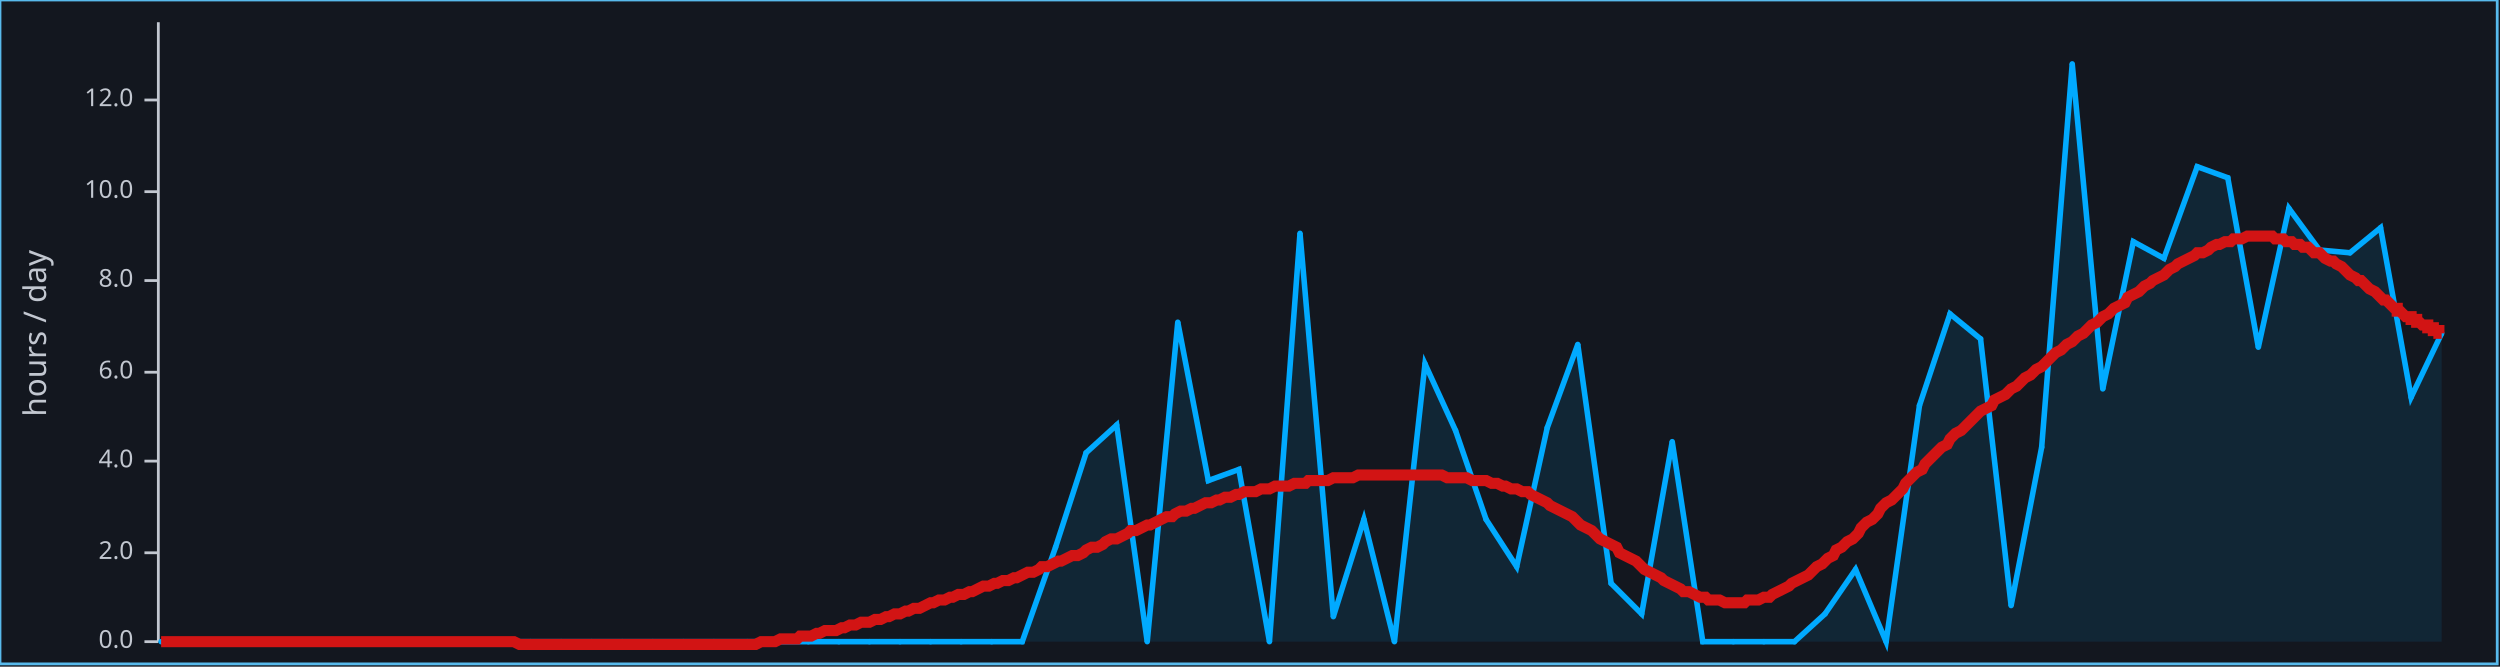
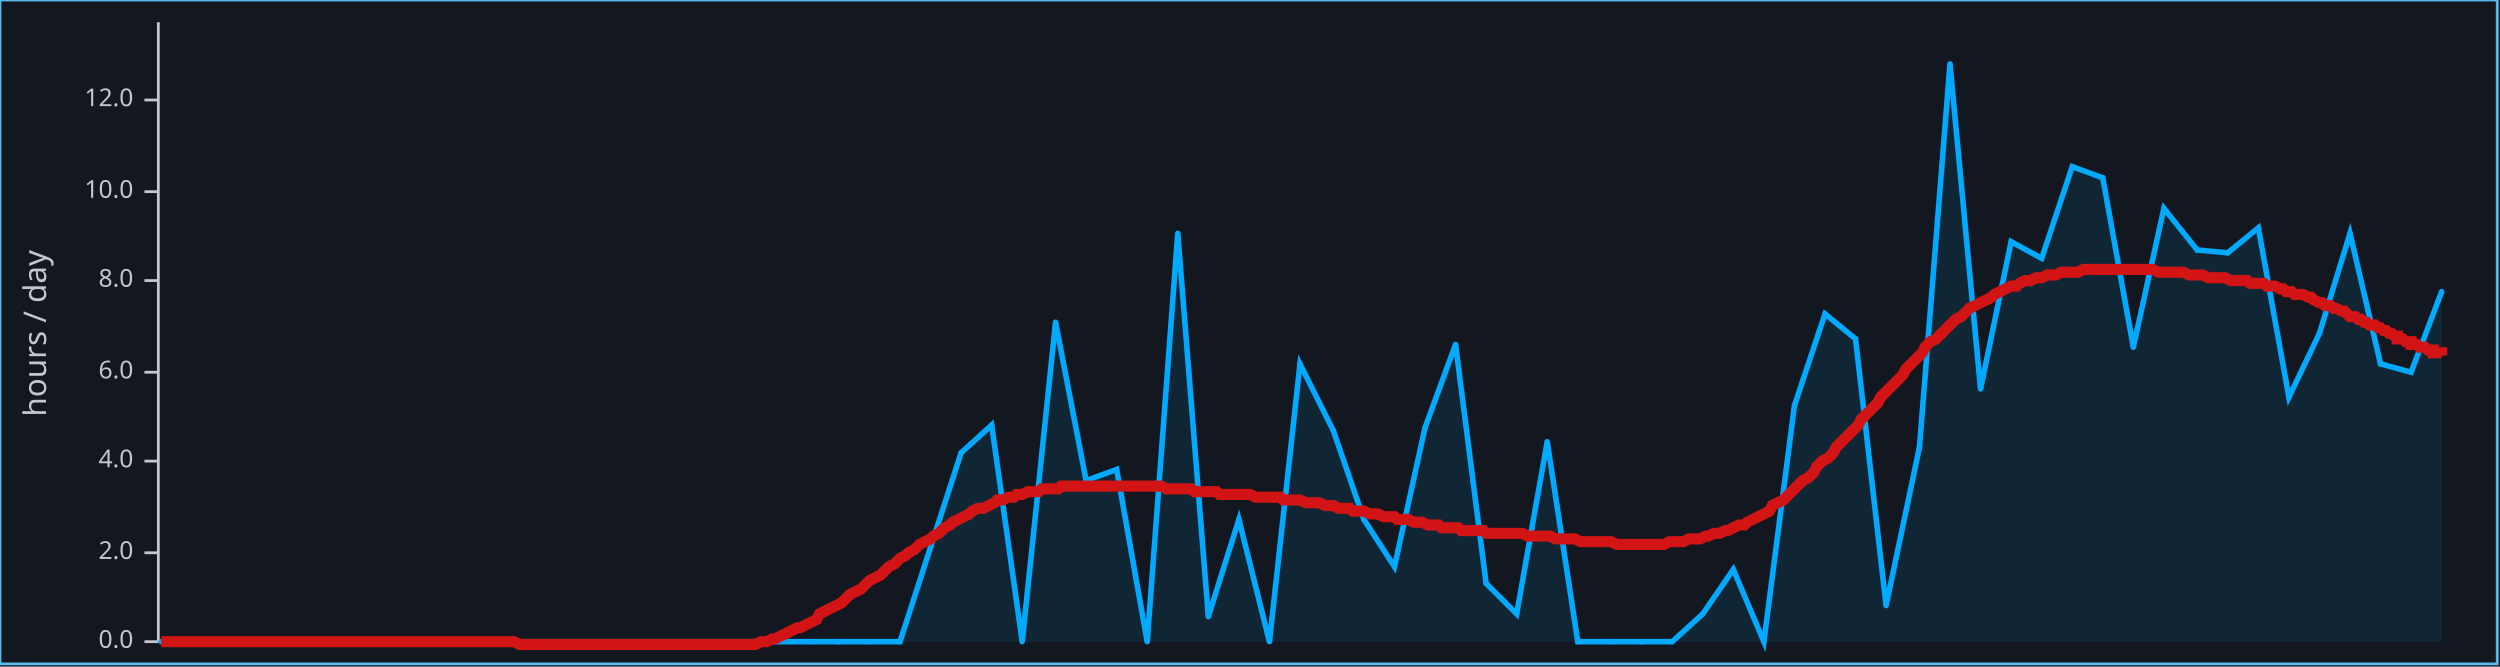
<svg xmlns="http://www.w3.org/2000/svg" width="900" height="240" viewBox="0 0 900 240">
  <rect x="0" y="0" width="900" height="240" opacity="1" fill="#13171F" stroke="none" />
  <rect x="0" y="0" width="899" height="239" opacity="1" fill="none" stroke="#58BAEC" />
  <text x="8" y="120" dy="0.76em" text-anchor="middle" font-family="sans-serif" font-size="11.29" opacity="1" fill="#C2C7D0" transform="rotate(270, 8, 120)">
hours / day
</text>
  <polyline fill="none" opacity="1" stroke="#C2C7D0" stroke-width="1" points="57,8 57,231 " />
  <text x="48" y="231" dy="0.5ex" text-anchor="end" font-family="sans-serif" font-size="8.871" opacity="1" fill="#C2C7D0">
0.0
</text>
  <polyline fill="none" opacity="1" stroke="#C2C7D0" stroke-width="1" points="52,231 57,231 " />
  <text x="48" y="199" dy="0.5ex" text-anchor="end" font-family="sans-serif" font-size="8.871" opacity="1" fill="#C2C7D0">
2.0
</text>
  <polyline fill="none" opacity="1" stroke="#C2C7D0" stroke-width="1" points="52,199 57,199 " />
  <text x="48" y="166" dy="0.5ex" text-anchor="end" font-family="sans-serif" font-size="8.871" opacity="1" fill="#C2C7D0">
4.0
</text>
  <polyline fill="none" opacity="1" stroke="#C2C7D0" stroke-width="1" points="52,166 57,166 " />
  <text x="48" y="134" dy="0.5ex" text-anchor="end" font-family="sans-serif" font-size="8.871" opacity="1" fill="#C2C7D0">
6.0
</text>
  <polyline fill="none" opacity="1" stroke="#C2C7D0" stroke-width="1" points="52,134 57,134 " />
  <text x="48" y="101" dy="0.5ex" text-anchor="end" font-family="sans-serif" font-size="8.871" opacity="1" fill="#C2C7D0">
8.0
</text>
  <polyline fill="none" opacity="1" stroke="#C2C7D0" stroke-width="1" points="52,101 57,101 " />
  <text x="48" y="69" dy="0.5ex" text-anchor="end" font-family="sans-serif" font-size="8.871" opacity="1" fill="#C2C7D0">
10.0
</text>
  <polyline fill="none" opacity="1" stroke="#C2C7D0" stroke-width="1" points="52,69 57,69 " />
  <text x="48" y="36" dy="0.5ex" text-anchor="end" font-family="sans-serif" font-size="8.871" opacity="1" fill="#C2C7D0">
12.0
</text>
  <polyline fill="none" opacity="1" stroke="#C2C7D0" stroke-width="1" points="52,36 57,36 " />
-   <polygon opacity="0.1" fill="#01AAFF" points="58,231 69,231 80,231 91,231 102,231 113,231 124,231 135,231 146,231 157,231 169,231 180,231 191,231 202,231 213,231 224,231 235,231 246,231 257,231 269,231 280,231 291,231 302,231 313,231 324,231 335,231 346,231 357,231 368,231 380,197 391,163 402,153 413,231 424,116 435,173 446,169 457,231 468,84 480,222 491,187 502,231 513,131 524,155 535,187 546,204 557,154 568,124 580,210 591,221 602,159 613,231 624,231 635,231 646,231 657,221 668,205 679,231 691,146 702,113 713,122 724,218 735,161 746,23 757,140 768,87 779,93 791,60 802,64 813,125 824,75 835,90 846,91 857,82 868,143 879,120 879,231 58,231 " />
-   <polyline fill="none" opacity="1" stroke="#01AAFF" stroke-width="2" points="58,231 69,231 80,231 91,231 102,231 113,231 124,231 135,231 146,231 157,231 169,231 180,231 191,231 202,231 213,231 224,231 235,231 246,231 257,231 269,231 280,231 291,231 302,231 313,231 324,231 335,231 346,231 357,231 368,231 380,197 391,163 402,153 413,231 424,116 435,173 446,169 457,231 468,84 480,222 491,187 502,231 513,131 524,155 535,187 546,204 557,154 568,124 580,210 591,221 602,159 613,231 624,231 635,231 646,231 657,221 668,205 679,231 691,146 702,113 713,122 724,218 735,161 746,23 757,140 768,87 779,93 791,60 802,64 813,125 824,75 835,90 846,91 857,82 868,143 879,120 " />
+   <polygon opacity="0.1" fill="#01AAFF" points="58,231 69,231 80,231 91,231 102,231 113,231 124,231 135,231 146,231 157,231 169,231 180,231 191,231 202,231 213,231 224,231 235,231 246,231 257,231 269,231 280,231 291,231 302,231 313,231 324,231 335,197 346,163 357,153 368,231 380,116 391,173 402,169 413,231 424,84 435,222 446,187 457,231 468,131 480,155 491,187 502,204 513,154 524,124 535,210 546,221 557,159 568,231 580,231 591,231 602,231 613,221 624,205 635,231 646,146 657,113 668,122 679,218 691,161 702,23 713,140 724,87 735,93 746,60 757,64 768,125 779,75 791,90 802,91 813,82 824,143 835,120 846,84 857,131 868,134 879,105 879,231 58,231 " />
+   <polyline fill="none" opacity="1" stroke="#01AAFF" stroke-width="2" points="58,231 69,231 80,231 91,231 102,231 113,231 124,231 135,231 146,231 157,231 169,231 180,231 191,231 202,231 213,231 224,231 235,231 246,231 257,231 269,231 280,231 291,231 302,231 313,231 324,231 335,197 346,163 357,153 368,231 380,116 391,173 402,169 413,231 424,84 435,222 446,187 457,231 468,131 480,155 491,187 502,204 513,154 524,124 535,210 546,221 557,159 568,231 580,231 591,231 602,231 613,221 624,205 635,231 646,146 657,113 668,122 679,218 691,161 702,23 713,140 724,87 735,93 746,60 757,64 768,125 779,75 791,90 802,91 813,82 824,143 835,120 846,84 857,131 868,134 879,105 " />
  <circle cx="58" cy="231" r="1" opacity="1" fill="#01AAFF" stroke="none" stroke-width="1" />
  <circle cx="69" cy="231" r="1" opacity="1" fill="#01AAFF" stroke="none" stroke-width="1" />
  <circle cx="80" cy="231" r="1" opacity="1" fill="#01AAFF" stroke="none" stroke-width="1" />
  <circle cx="91" cy="231" r="1" opacity="1" fill="#01AAFF" stroke="none" stroke-width="1" />
  <circle cx="102" cy="231" r="1" opacity="1" fill="#01AAFF" stroke="none" stroke-width="1" />
  <circle cx="113" cy="231" r="1" opacity="1" fill="#01AAFF" stroke="none" stroke-width="1" />
  <circle cx="124" cy="231" r="1" opacity="1" fill="#01AAFF" stroke="none" stroke-width="1" />
  <circle cx="135" cy="231" r="1" opacity="1" fill="#01AAFF" stroke="none" stroke-width="1" />
  <circle cx="146" cy="231" r="1" opacity="1" fill="#01AAFF" stroke="none" stroke-width="1" />
  <circle cx="157" cy="231" r="1" opacity="1" fill="#01AAFF" stroke="none" stroke-width="1" />
  <circle cx="169" cy="231" r="1" opacity="1" fill="#01AAFF" stroke="none" stroke-width="1" />
  <circle cx="180" cy="231" r="1" opacity="1" fill="#01AAFF" stroke="none" stroke-width="1" />
  <circle cx="191" cy="231" r="1" opacity="1" fill="#01AAFF" stroke="none" stroke-width="1" />
  <circle cx="202" cy="231" r="1" opacity="1" fill="#01AAFF" stroke="none" stroke-width="1" />
  <circle cx="213" cy="231" r="1" opacity="1" fill="#01AAFF" stroke="none" stroke-width="1" />
  <circle cx="224" cy="231" r="1" opacity="1" fill="#01AAFF" stroke="none" stroke-width="1" />
  <circle cx="235" cy="231" r="1" opacity="1" fill="#01AAFF" stroke="none" stroke-width="1" />
  <circle cx="246" cy="231" r="1" opacity="1" fill="#01AAFF" stroke="none" stroke-width="1" />
  <circle cx="257" cy="231" r="1" opacity="1" fill="#01AAFF" stroke="none" stroke-width="1" />
  <circle cx="269" cy="231" r="1" opacity="1" fill="#01AAFF" stroke="none" stroke-width="1" />
  <circle cx="280" cy="231" r="1" opacity="1" fill="#01AAFF" stroke="none" stroke-width="1" />
  <circle cx="291" cy="231" r="1" opacity="1" fill="#01AAFF" stroke="none" stroke-width="1" />
  <circle cx="302" cy="231" r="1" opacity="1" fill="#01AAFF" stroke="none" stroke-width="1" />
  <circle cx="313" cy="231" r="1" opacity="1" fill="#01AAFF" stroke="none" stroke-width="1" />
  <circle cx="324" cy="231" r="1" opacity="1" fill="#01AAFF" stroke="none" stroke-width="1" />
-   <circle cx="335" cy="231" r="1" opacity="1" fill="#01AAFF" stroke="none" stroke-width="1" />
-   <circle cx="346" cy="231" r="1" opacity="1" fill="#01AAFF" stroke="none" stroke-width="1" />
-   <circle cx="357" cy="231" r="1" opacity="1" fill="#01AAFF" stroke="none" stroke-width="1" />
+   <circle cx="335" cy="197" r="1" opacity="1" fill="#01AAFF" stroke="none" stroke-width="1" />
+   <circle cx="346" cy="163" r="1" opacity="1" fill="#01AAFF" stroke="none" stroke-width="1" />
+   <circle cx="357" cy="153" r="1" opacity="1" fill="#01AAFF" stroke="none" stroke-width="1" />
  <circle cx="368" cy="231" r="1" opacity="1" fill="#01AAFF" stroke="none" stroke-width="1" />
-   <circle cx="380" cy="197" r="1" opacity="1" fill="#01AAFF" stroke="none" stroke-width="1" />
-   <circle cx="391" cy="163" r="1" opacity="1" fill="#01AAFF" stroke="none" stroke-width="1" />
-   <circle cx="402" cy="153" r="1" opacity="1" fill="#01AAFF" stroke="none" stroke-width="1" />
+   <circle cx="380" cy="116" r="1" opacity="1" fill="#01AAFF" stroke="none" stroke-width="1" />
+   <circle cx="391" cy="173" r="1" opacity="1" fill="#01AAFF" stroke="none" stroke-width="1" />
+   <circle cx="402" cy="169" r="1" opacity="1" fill="#01AAFF" stroke="none" stroke-width="1" />
  <circle cx="413" cy="231" r="1" opacity="1" fill="#01AAFF" stroke="none" stroke-width="1" />
-   <circle cx="424" cy="116" r="1" opacity="1" fill="#01AAFF" stroke="none" stroke-width="1" />
-   <circle cx="435" cy="173" r="1" opacity="1" fill="#01AAFF" stroke="none" stroke-width="1" />
-   <circle cx="446" cy="169" r="1" opacity="1" fill="#01AAFF" stroke="none" stroke-width="1" />
+   <circle cx="424" cy="84" r="1" opacity="1" fill="#01AAFF" stroke="none" stroke-width="1" />
+   <circle cx="435" cy="222" r="1" opacity="1" fill="#01AAFF" stroke="none" stroke-width="1" />
+   <circle cx="446" cy="187" r="1" opacity="1" fill="#01AAFF" stroke="none" stroke-width="1" />
  <circle cx="457" cy="231" r="1" opacity="1" fill="#01AAFF" stroke="none" stroke-width="1" />
-   <circle cx="468" cy="84" r="1" opacity="1" fill="#01AAFF" stroke="none" stroke-width="1" />
-   <circle cx="480" cy="222" r="1" opacity="1" fill="#01AAFF" stroke="none" stroke-width="1" />
+   <circle cx="468" cy="131" r="1" opacity="1" fill="#01AAFF" stroke="none" stroke-width="1" />
+   <circle cx="480" cy="155" r="1" opacity="1" fill="#01AAFF" stroke="none" stroke-width="1" />
  <circle cx="491" cy="187" r="1" opacity="1" fill="#01AAFF" stroke="none" stroke-width="1" />
-   <circle cx="502" cy="231" r="1" opacity="1" fill="#01AAFF" stroke="none" stroke-width="1" />
-   <circle cx="513" cy="131" r="1" opacity="1" fill="#01AAFF" stroke="none" stroke-width="1" />
-   <circle cx="524" cy="155" r="1" opacity="1" fill="#01AAFF" stroke="none" stroke-width="1" />
-   <circle cx="535" cy="187" r="1" opacity="1" fill="#01AAFF" stroke="none" stroke-width="1" />
-   <circle cx="546" cy="204" r="1" opacity="1" fill="#01AAFF" stroke="none" stroke-width="1" />
-   <circle cx="557" cy="154" r="1" opacity="1" fill="#01AAFF" stroke="none" stroke-width="1" />
-   <circle cx="568" cy="124" r="1" opacity="1" fill="#01AAFF" stroke="none" stroke-width="1" />
-   <circle cx="580" cy="210" r="1" opacity="1" fill="#01AAFF" stroke="none" stroke-width="1" />
-   <circle cx="591" cy="221" r="1" opacity="1" fill="#01AAFF" stroke="none" stroke-width="1" />
-   <circle cx="602" cy="159" r="1" opacity="1" fill="#01AAFF" stroke="none" stroke-width="1" />
-   <circle cx="613" cy="231" r="1" opacity="1" fill="#01AAFF" stroke="none" stroke-width="1" />
-   <circle cx="624" cy="231" r="1" opacity="1" fill="#01AAFF" stroke="none" stroke-width="1" />
+   <circle cx="502" cy="204" r="1" opacity="1" fill="#01AAFF" stroke="none" stroke-width="1" />
+   <circle cx="513" cy="154" r="1" opacity="1" fill="#01AAFF" stroke="none" stroke-width="1" />
+   <circle cx="524" cy="124" r="1" opacity="1" fill="#01AAFF" stroke="none" stroke-width="1" />
+   <circle cx="535" cy="210" r="1" opacity="1" fill="#01AAFF" stroke="none" stroke-width="1" />
+   <circle cx="546" cy="221" r="1" opacity="1" fill="#01AAFF" stroke="none" stroke-width="1" />
+   <circle cx="557" cy="159" r="1" opacity="1" fill="#01AAFF" stroke="none" stroke-width="1" />
+   <circle cx="568" cy="231" r="1" opacity="1" fill="#01AAFF" stroke="none" stroke-width="1" />
+   <circle cx="580" cy="231" r="1" opacity="1" fill="#01AAFF" stroke="none" stroke-width="1" />
+   <circle cx="591" cy="231" r="1" opacity="1" fill="#01AAFF" stroke="none" stroke-width="1" />
+   <circle cx="602" cy="231" r="1" opacity="1" fill="#01AAFF" stroke="none" stroke-width="1" />
+   <circle cx="613" cy="221" r="1" opacity="1" fill="#01AAFF" stroke="none" stroke-width="1" />
+   <circle cx="624" cy="205" r="1" opacity="1" fill="#01AAFF" stroke="none" stroke-width="1" />
  <circle cx="635" cy="231" r="1" opacity="1" fill="#01AAFF" stroke="none" stroke-width="1" />
-   <circle cx="646" cy="231" r="1" opacity="1" fill="#01AAFF" stroke="none" stroke-width="1" />
-   <circle cx="657" cy="221" r="1" opacity="1" fill="#01AAFF" stroke="none" stroke-width="1" />
-   <circle cx="668" cy="205" r="1" opacity="1" fill="#01AAFF" stroke="none" stroke-width="1" />
-   <circle cx="679" cy="231" r="1" opacity="1" fill="#01AAFF" stroke="none" stroke-width="1" />
-   <circle cx="691" cy="146" r="1" opacity="1" fill="#01AAFF" stroke="none" stroke-width="1" />
-   <circle cx="702" cy="113" r="1" opacity="1" fill="#01AAFF" stroke="none" stroke-width="1" />
-   <circle cx="713" cy="122" r="1" opacity="1" fill="#01AAFF" stroke="none" stroke-width="1" />
-   <circle cx="724" cy="218" r="1" opacity="1" fill="#01AAFF" stroke="none" stroke-width="1" />
-   <circle cx="735" cy="161" r="1" opacity="1" fill="#01AAFF" stroke="none" stroke-width="1" />
-   <circle cx="746" cy="23" r="1" opacity="1" fill="#01AAFF" stroke="none" stroke-width="1" />
-   <circle cx="757" cy="140" r="1" opacity="1" fill="#01AAFF" stroke="none" stroke-width="1" />
-   <circle cx="768" cy="87" r="1" opacity="1" fill="#01AAFF" stroke="none" stroke-width="1" />
-   <circle cx="779" cy="93" r="1" opacity="1" fill="#01AAFF" stroke="none" stroke-width="1" />
-   <circle cx="791" cy="60" r="1" opacity="1" fill="#01AAFF" stroke="none" stroke-width="1" />
-   <circle cx="802" cy="64" r="1" opacity="1" fill="#01AAFF" stroke="none" stroke-width="1" />
-   <circle cx="813" cy="125" r="1" opacity="1" fill="#01AAFF" stroke="none" stroke-width="1" />
-   <circle cx="824" cy="75" r="1" opacity="1" fill="#01AAFF" stroke="none" stroke-width="1" />
-   <circle cx="835" cy="90" r="1" opacity="1" fill="#01AAFF" stroke="none" stroke-width="1" />
-   <circle cx="846" cy="91" r="1" opacity="1" fill="#01AAFF" stroke="none" stroke-width="1" />
-   <circle cx="857" cy="82" r="1" opacity="1" fill="#01AAFF" stroke="none" stroke-width="1" />
-   <circle cx="868" cy="143" r="1" opacity="1" fill="#01AAFF" stroke="none" stroke-width="1" />
-   <circle cx="879" cy="120" r="1" opacity="1" fill="#01AAFF" stroke="none" stroke-width="1" />
-   <polyline fill="none" opacity="1" stroke="#D21414" stroke-width="4" points="58,231 58,231 58,231 59,231 59,231 60,231 60,231 61,231 61,231 61,231 62,231 63,231 63,231 64,231 64,231 65,231 65,231 66,231 67,231 67,231 68,231 69,231 69,231 70,231 71,231 71,231 72,231 73,231 74,231 75,231 75,231 76,231 77,231 78,231 79,231 80,231 81,231 82,231 83,231 84,231 85,231 86,231 87,231 88,231 89,231 90,231 91,231 93,231 94,231 95,231 96,231 98,231 99,231 100,231 102,231 103,231 105,231 106,231 108,231 109,231 111,231 113,231 114,231 116,231 118,231 119,231 121,231 123,231 125,231 126,231 128,231 130,231 132,231 134,231 136,231 138,231 140,231 141,231 143,231 145,231 147,231 149,231 151,231 153,231 155,231 157,231 159,231 161,231 163,231 165,231 167,231 169,231 170,231 172,231 174,231 176,231 178,231 180,231 182,231 183,231 185,231 187,232 189,232 191,232 192,232 194,232 196,232 198,232 199,232 201,232 203,232 205,232 207,232 208,232 210,232 212,232 214,232 215,232 217,232 219,232 221,232 223,232 224,232 226,232 228,232 230,232 231,232 233,232 235,232 237,232 239,232 240,232 242,232 244,232 246,232 247,232 249,232 251,232 253,232 255,232 256,232 258,232 260,232 262,232 263,232 265,232 267,232 269,232 271,232 272,232 274,231 276,231 278,231 279,231 281,230 283,230 285,230 287,230 288,229 290,229 292,229 294,228 295,228 297,227 299,227 301,227 303,226 304,226 306,225 308,225 310,224 311,224 313,224 315,223 317,223 319,222 320,222 322,221 324,221 326,220 327,220 329,219 331,219 333,218 335,217 336,217 338,216 340,216 342,215 343,215 345,214 347,214 349,213 350,213 352,212 354,211 356,211 358,210 359,210 361,209 363,209 365,208 366,208 368,207 370,206 372,206 374,205 375,204 377,204 379,203 381,202 382,202 384,201 386,200 388,200 390,199 391,198 393,197 395,197 397,196 398,195 400,194 402,194 404,193 406,192 407,191 409,191 411,190 413,189 414,189 416,188 418,187 420,186 422,186 423,185 425,184 427,184 429,183 430,183 432,182 434,181 436,181 438,180 439,180 441,179 443,179 445,178 446,178 448,177 450,177 452,177 454,176 455,176 457,176 459,175 461,175 462,175 464,175 466,174 468,174 470,174 471,173 473,173 475,173 477,173 478,173 480,172 482,172 484,172 486,172 487,172 489,171 491,171 493,171 494,171 496,171 498,171 500,171 502,171 503,171 505,171 507,171 509,171 510,171 512,171 514,171 516,171 518,171 519,171 521,172 523,172 525,172 526,172 528,172 530,173 532,173 534,173 535,173 537,174 539,174 541,175 542,175 544,176 546,176 548,177 550,177 551,178 553,179 555,180 557,181 558,182 560,183 562,184 564,185 566,186 567,187 569,189 571,190 573,191 574,192 576,194 578,195 580,196 582,197 583,199 585,200 587,201 589,202 590,203 592,205 594,206 596,207 598,208 599,209 601,210 603,211 605,212 606,213 608,213 610,214 612,215 614,215 615,216 617,216 619,216 621,217 622,217 624,217 626,217 628,217 629,216 631,216 633,216 635,215 637,215 638,214 640,213 642,212 644,211 645,210 647,209 649,208 651,207 653,205 654,204 656,203 658,201 660,200 661,198 663,197 665,195 667,194 669,192 670,190 672,188 674,187 676,185 677,183 679,181 681,180 683,178 685,176 686,174 688,172 690,170 692,169 693,167 695,165 697,163 699,161 701,160 702,158 704,156 706,155 708,153 709,152 711,150 713,148 715,147 717,146 718,144 720,143 722,142 724,140 726,139 727,138 729,136 731,135 733,133 735,132 737,130 738,129 740,127 742,126 744,124 746,123 748,121 750,120 751,119 753,117 755,116 757,114 759,113 761,111 763,110 765,109 766,107 768,106 770,105 772,103 774,102 775,101 777,100 779,99 781,97 783,96 784,95 786,94 788,93 790,92 791,91 793,91 795,90 796,89 798,88 799,88 801,87 803,87 804,86 806,86 807,86 809,85 810,85 812,85 813,85 815,85 816,85 818,85 819,86 821,86 822,86 823,87 825,87 826,88 828,88 829,89 831,89 832,90 833,91 835,91 836,92 837,93 839,94 840,94 841,95 843,96 844,97 845,98 846,99 848,100 849,101 850,101 851,102 852,103 853,104 855,105 856,106 857,107 858,108 859,108 860,109 861,110 862,111 863,111 863,112 864,112 865,113 866,114 867,114 868,114 868,115 869,115 870,115 870,116 871,116 871,116 872,117 873,117 873,117 873,117 874,117 874,118 875,118 875,118 875,118 876,118 876,118 876,119 876,119 877,119 877,119 877,119 877,119 877,119 878,119 878,119 878,119 878,119 878,119 878,119 878,119 878,120 878,120 878,120 878,120 878,120 879,120 879,120 879,120 879,120 879,120 879,120 879,120 879,120 879,120 879,120 879,120 879,120 879,120 879,120 879,120 " />
+   <circle cx="646" cy="146" r="1" opacity="1" fill="#01AAFF" stroke="none" stroke-width="1" />
+   <circle cx="657" cy="113" r="1" opacity="1" fill="#01AAFF" stroke="none" stroke-width="1" />
+   <circle cx="668" cy="122" r="1" opacity="1" fill="#01AAFF" stroke="none" stroke-width="1" />
+   <circle cx="679" cy="218" r="1" opacity="1" fill="#01AAFF" stroke="none" stroke-width="1" />
+   <circle cx="691" cy="161" r="1" opacity="1" fill="#01AAFF" stroke="none" stroke-width="1" />
+   <circle cx="702" cy="23" r="1" opacity="1" fill="#01AAFF" stroke="none" stroke-width="1" />
+   <circle cx="713" cy="140" r="1" opacity="1" fill="#01AAFF" stroke="none" stroke-width="1" />
+   <circle cx="724" cy="87" r="1" opacity="1" fill="#01AAFF" stroke="none" stroke-width="1" />
+   <circle cx="735" cy="93" r="1" opacity="1" fill="#01AAFF" stroke="none" stroke-width="1" />
+   <circle cx="746" cy="60" r="1" opacity="1" fill="#01AAFF" stroke="none" stroke-width="1" />
+   <circle cx="757" cy="64" r="1" opacity="1" fill="#01AAFF" stroke="none" stroke-width="1" />
+   <circle cx="768" cy="125" r="1" opacity="1" fill="#01AAFF" stroke="none" stroke-width="1" />
+   <circle cx="779" cy="75" r="1" opacity="1" fill="#01AAFF" stroke="none" stroke-width="1" />
+   <circle cx="791" cy="90" r="1" opacity="1" fill="#01AAFF" stroke="none" stroke-width="1" />
+   <circle cx="802" cy="91" r="1" opacity="1" fill="#01AAFF" stroke="none" stroke-width="1" />
+   <circle cx="813" cy="82" r="1" opacity="1" fill="#01AAFF" stroke="none" stroke-width="1" />
+   <circle cx="824" cy="143" r="1" opacity="1" fill="#01AAFF" stroke="none" stroke-width="1" />
+   <circle cx="835" cy="120" r="1" opacity="1" fill="#01AAFF" stroke="none" stroke-width="1" />
+   <circle cx="846" cy="84" r="1" opacity="1" fill="#01AAFF" stroke="none" stroke-width="1" />
+   <circle cx="857" cy="131" r="1" opacity="1" fill="#01AAFF" stroke="none" stroke-width="1" />
+   <circle cx="868" cy="134" r="1" opacity="1" fill="#01AAFF" stroke="none" stroke-width="1" />
+   <circle cx="879" cy="105" r="1" opacity="1" fill="#01AAFF" stroke="none" stroke-width="1" />
+   <polyline fill="none" opacity="1" stroke="#D21414" stroke-width="4" points="58,231 58,231 58,231 59,231 59,231 60,231 60,231 61,231 61,231 61,231 62,231 63,231 63,231 64,231 64,231 65,231 65,231 66,231 67,231 67,231 68,231 69,231 69,231 70,231 71,231 71,231 72,231 73,231 74,231 75,231 75,231 76,231 77,231 78,231 79,231 80,231 81,231 82,231 83,231 84,231 85,231 86,231 87,231 88,231 89,231 90,231 91,231 93,231 94,231 95,231 96,231 98,231 99,231 100,231 102,231 103,231 105,231 106,231 108,231 109,231 111,231 113,231 114,231 116,231 118,231 119,231 121,231 123,231 125,231 126,231 128,231 130,231 132,231 134,231 136,231 138,231 140,231 141,231 143,231 145,231 147,231 149,231 151,231 153,231 155,231 157,231 159,231 161,231 163,231 165,231 167,231 169,231 170,231 172,231 174,231 176,231 178,231 180,231 182,231 183,231 185,231 187,232 189,232 191,232 192,232 194,232 196,232 198,232 199,232 201,232 203,232 205,232 207,232 208,232 210,232 212,232 214,232 215,232 217,232 219,232 221,232 223,232 224,232 226,232 228,232 230,232 231,232 233,232 235,232 237,232 239,232 240,232 242,232 244,232 246,232 247,232 249,232 251,232 253,232 255,232 256,232 258,232 260,232 262,232 263,232 265,232 267,232 269,232 271,232 272,232 274,231 276,231 278,230 279,230 281,229 283,228 285,227 287,226 288,226 290,225 292,224 294,223 295,221 297,220 299,219 301,218 303,217 304,216 306,214 308,213 310,212 311,211 313,209 315,208 317,207 319,205 320,204 322,203 324,201 326,200 327,199 329,198 331,196 333,195 335,194 336,193 338,192 340,190 342,189 343,188 345,187 347,186 349,185 350,184 352,183 354,183 356,182 358,181 359,180 361,180 363,179 365,179 366,178 368,178 370,177 372,177 374,177 375,176 377,176 379,176 381,176 382,175 384,175 386,175 388,175 390,175 391,175 393,175 395,175 397,175 398,175 400,175 402,175 404,175 406,175 407,175 409,175 411,175 413,175 414,175 416,175 418,175 420,176 422,176 423,176 425,176 427,176 429,176 430,177 432,177 434,177 436,177 438,177 439,178 441,178 443,178 445,178 446,178 448,178 450,178 452,179 454,179 455,179 457,179 459,179 461,179 462,180 464,180 466,180 468,180 470,181 471,181 473,181 475,181 477,182 478,182 480,182 482,183 484,183 486,183 487,184 489,184 491,184 493,185 494,185 496,185 498,186 500,186 502,186 503,187 505,187 507,187 509,188 510,188 512,188 514,189 516,189 518,189 519,190 521,190 523,190 525,190 526,191 528,191 530,191 532,191 534,191 535,192 537,192 539,192 541,192 542,192 544,192 546,192 548,192 550,193 551,193 553,193 555,193 557,193 558,193 560,194 562,194 564,194 566,194 567,194 569,195 571,195 573,195 574,195 576,195 578,195 580,195 582,196 583,196 585,196 587,196 589,196 590,196 592,196 594,196 596,196 598,196 599,196 601,195 603,195 605,195 606,195 608,194 610,194 612,194 614,193 615,193 617,192 619,192 621,191 622,191 624,190 626,189 628,189 629,188 631,187 633,186 635,185 637,184 638,182 640,181 642,180 644,178 645,177 647,175 649,173 651,172 653,170 654,168 656,166 658,165 660,163 661,161 663,159 665,157 667,155 669,153 670,151 672,149 674,147 676,145 677,143 679,141 681,139 683,137 685,135 686,133 688,131 690,129 692,127 693,125 695,123 697,122 699,120 701,118 702,117 704,115 706,114 708,112 709,111 711,110 713,109 715,108 717,107 718,106 720,105 722,104 724,103 726,103 727,102 729,101 731,101 733,100 735,100 737,99 738,99 740,99 742,98 744,98 746,98 748,98 750,97 751,97 753,97 755,97 757,97 759,97 761,97 763,97 765,97 766,97 768,97 770,97 772,97 774,97 775,97 777,98 779,98 781,98 783,98 784,98 786,98 788,99 790,99 791,99 793,99 795,100 796,100 798,100 799,100 801,100 803,101 804,101 806,101 807,101 809,101 810,102 812,102 813,102 815,102 816,103 818,103 819,103 821,104 822,104 823,105 825,105 826,106 828,106 829,106 831,107 832,107 833,108 835,109 836,109 837,110 839,110 840,111 841,111 843,112 844,112 845,113 846,114 848,114 849,115 850,115 851,116 852,116 853,117 855,117 856,118 857,118 858,119 859,119 860,120 861,120 862,121 863,121 863,122 864,122 865,122 866,123 867,123 868,123 868,124 869,124 870,124 870,124 871,125 871,125 872,125 873,125 873,125 873,125 874,126 874,126 875,126 875,126 875,126 876,126 876,126 876,126 876,127 877,127 877,127 877,127 877,127 877,127 878,127 878,127 878,127 878,127 878,127 878,127 878,127 878,127 878,127 878,127 878,127 878,127 879,127 879,127 879,127 879,127 879,127 879,127 879,127 879,127 879,127 879,127 879,127 879,128 879,128 879,128 879,128 " />
</svg>
